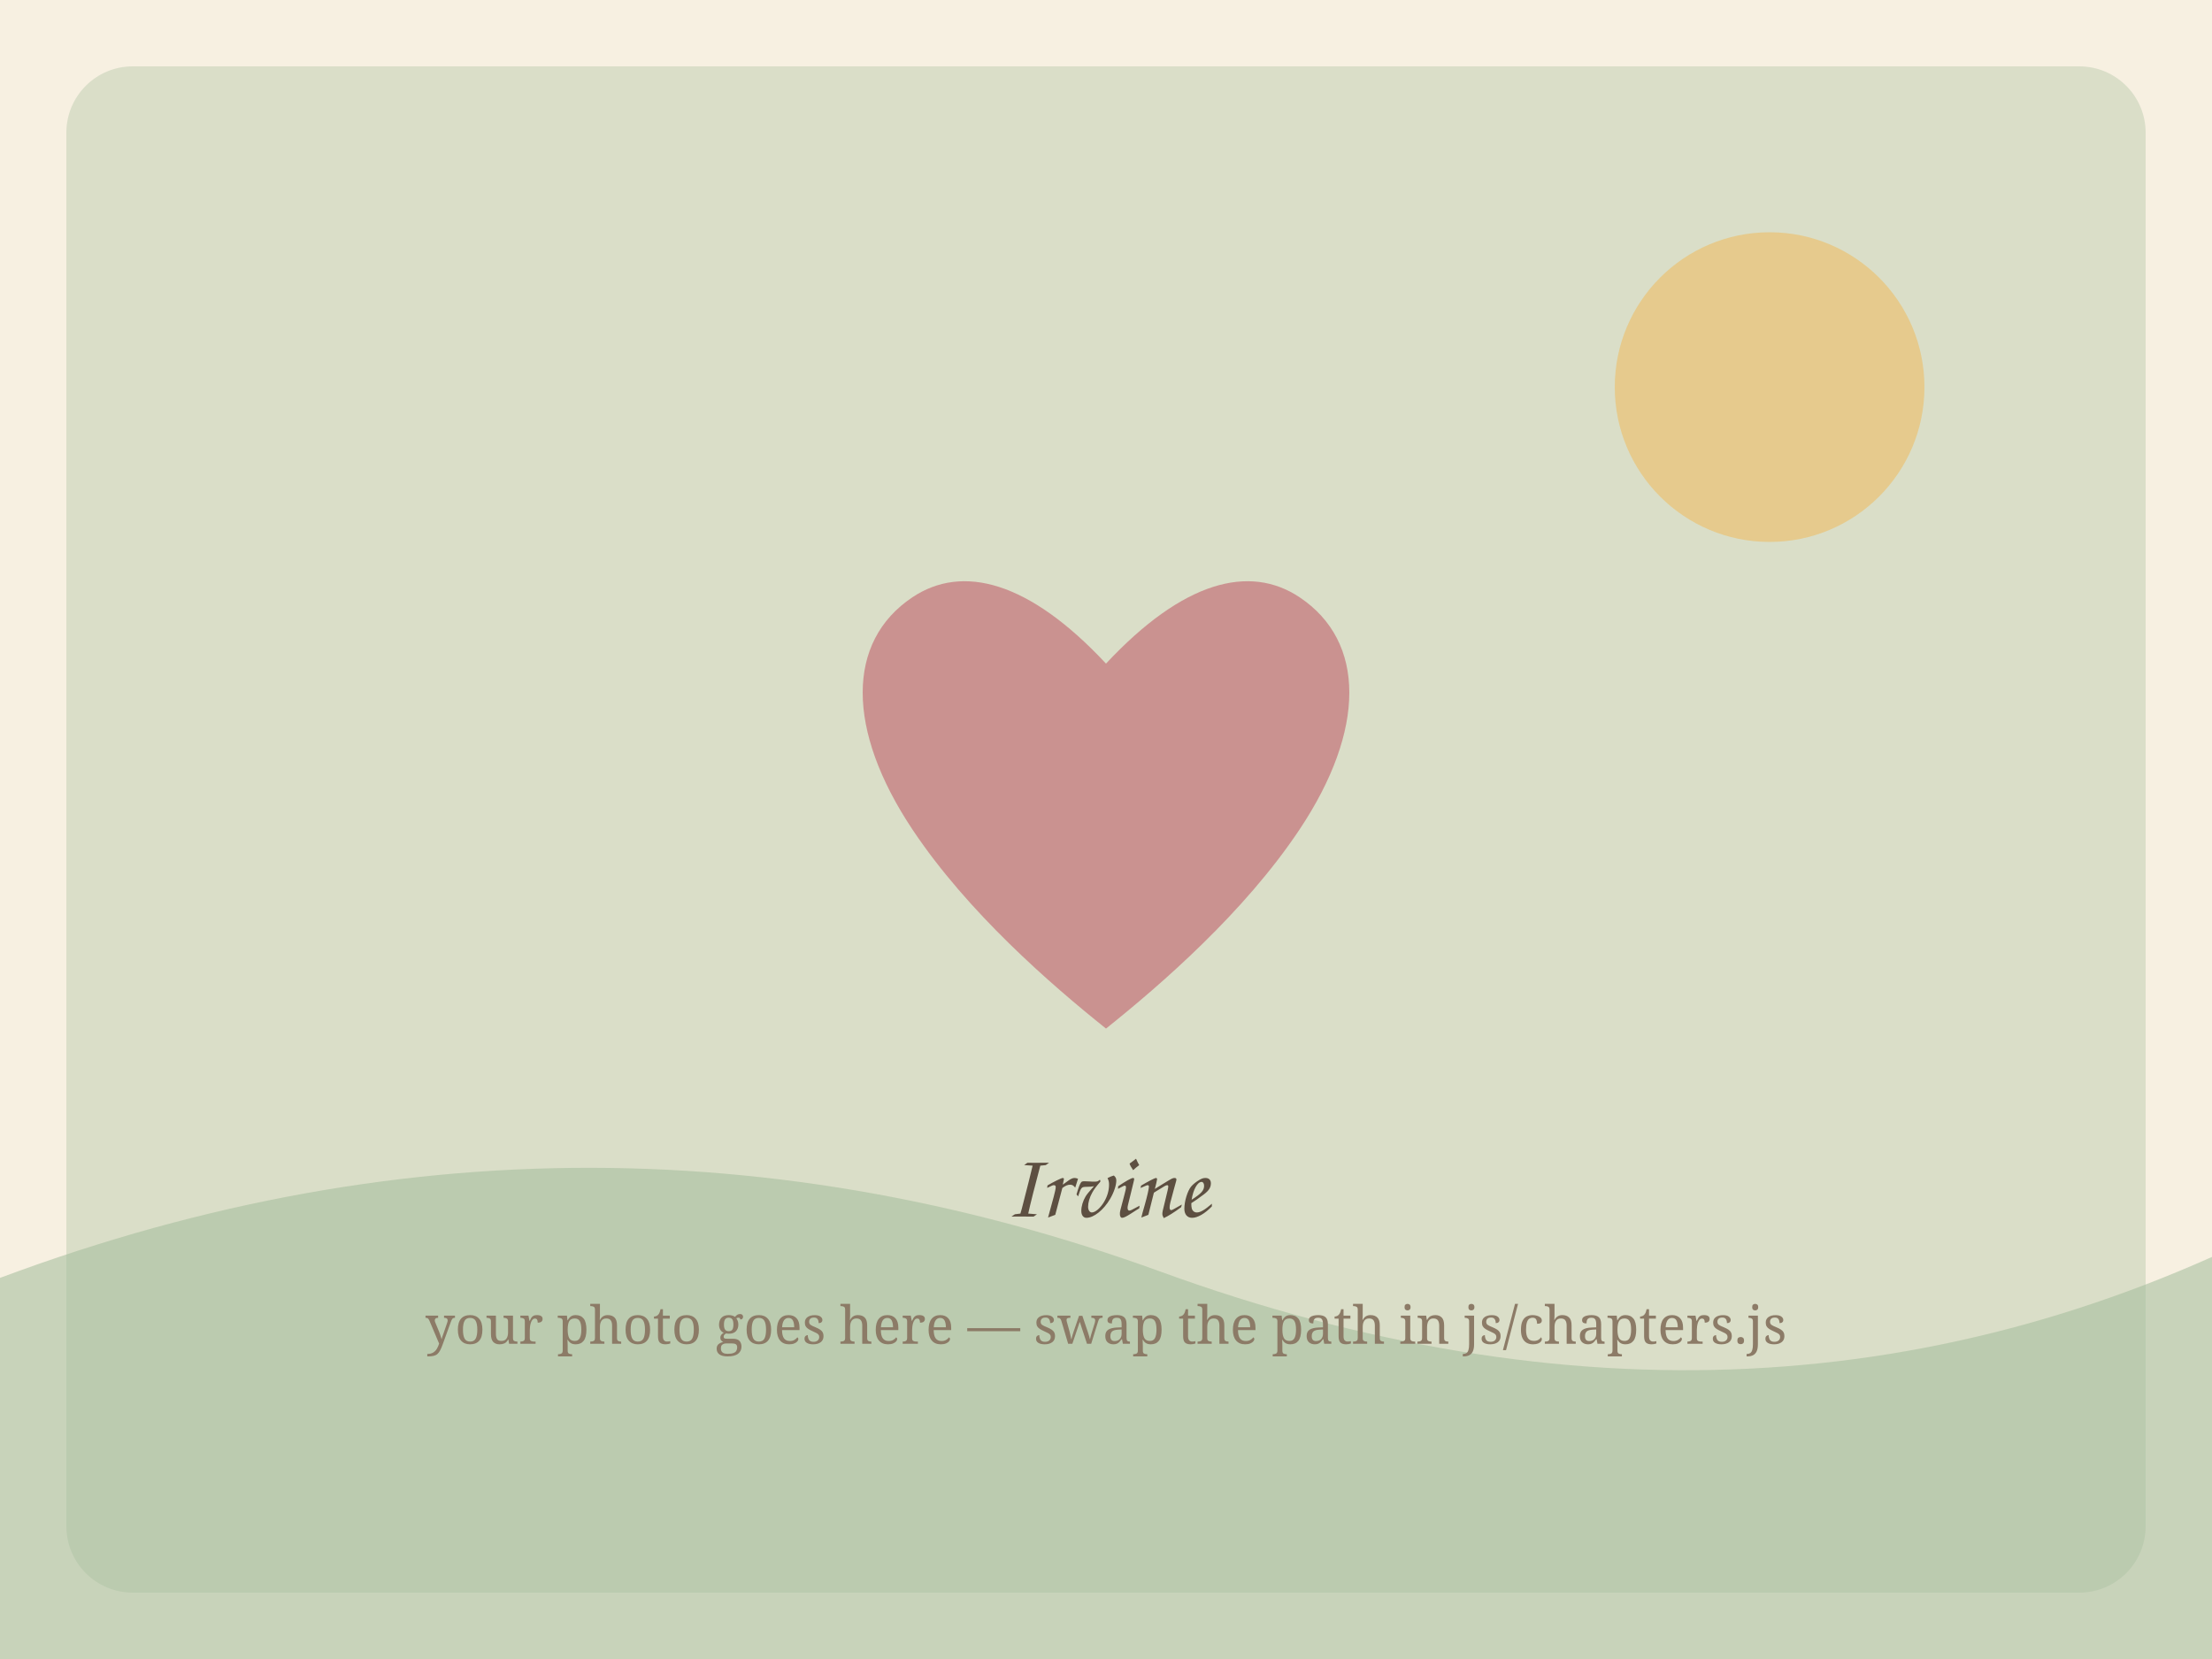
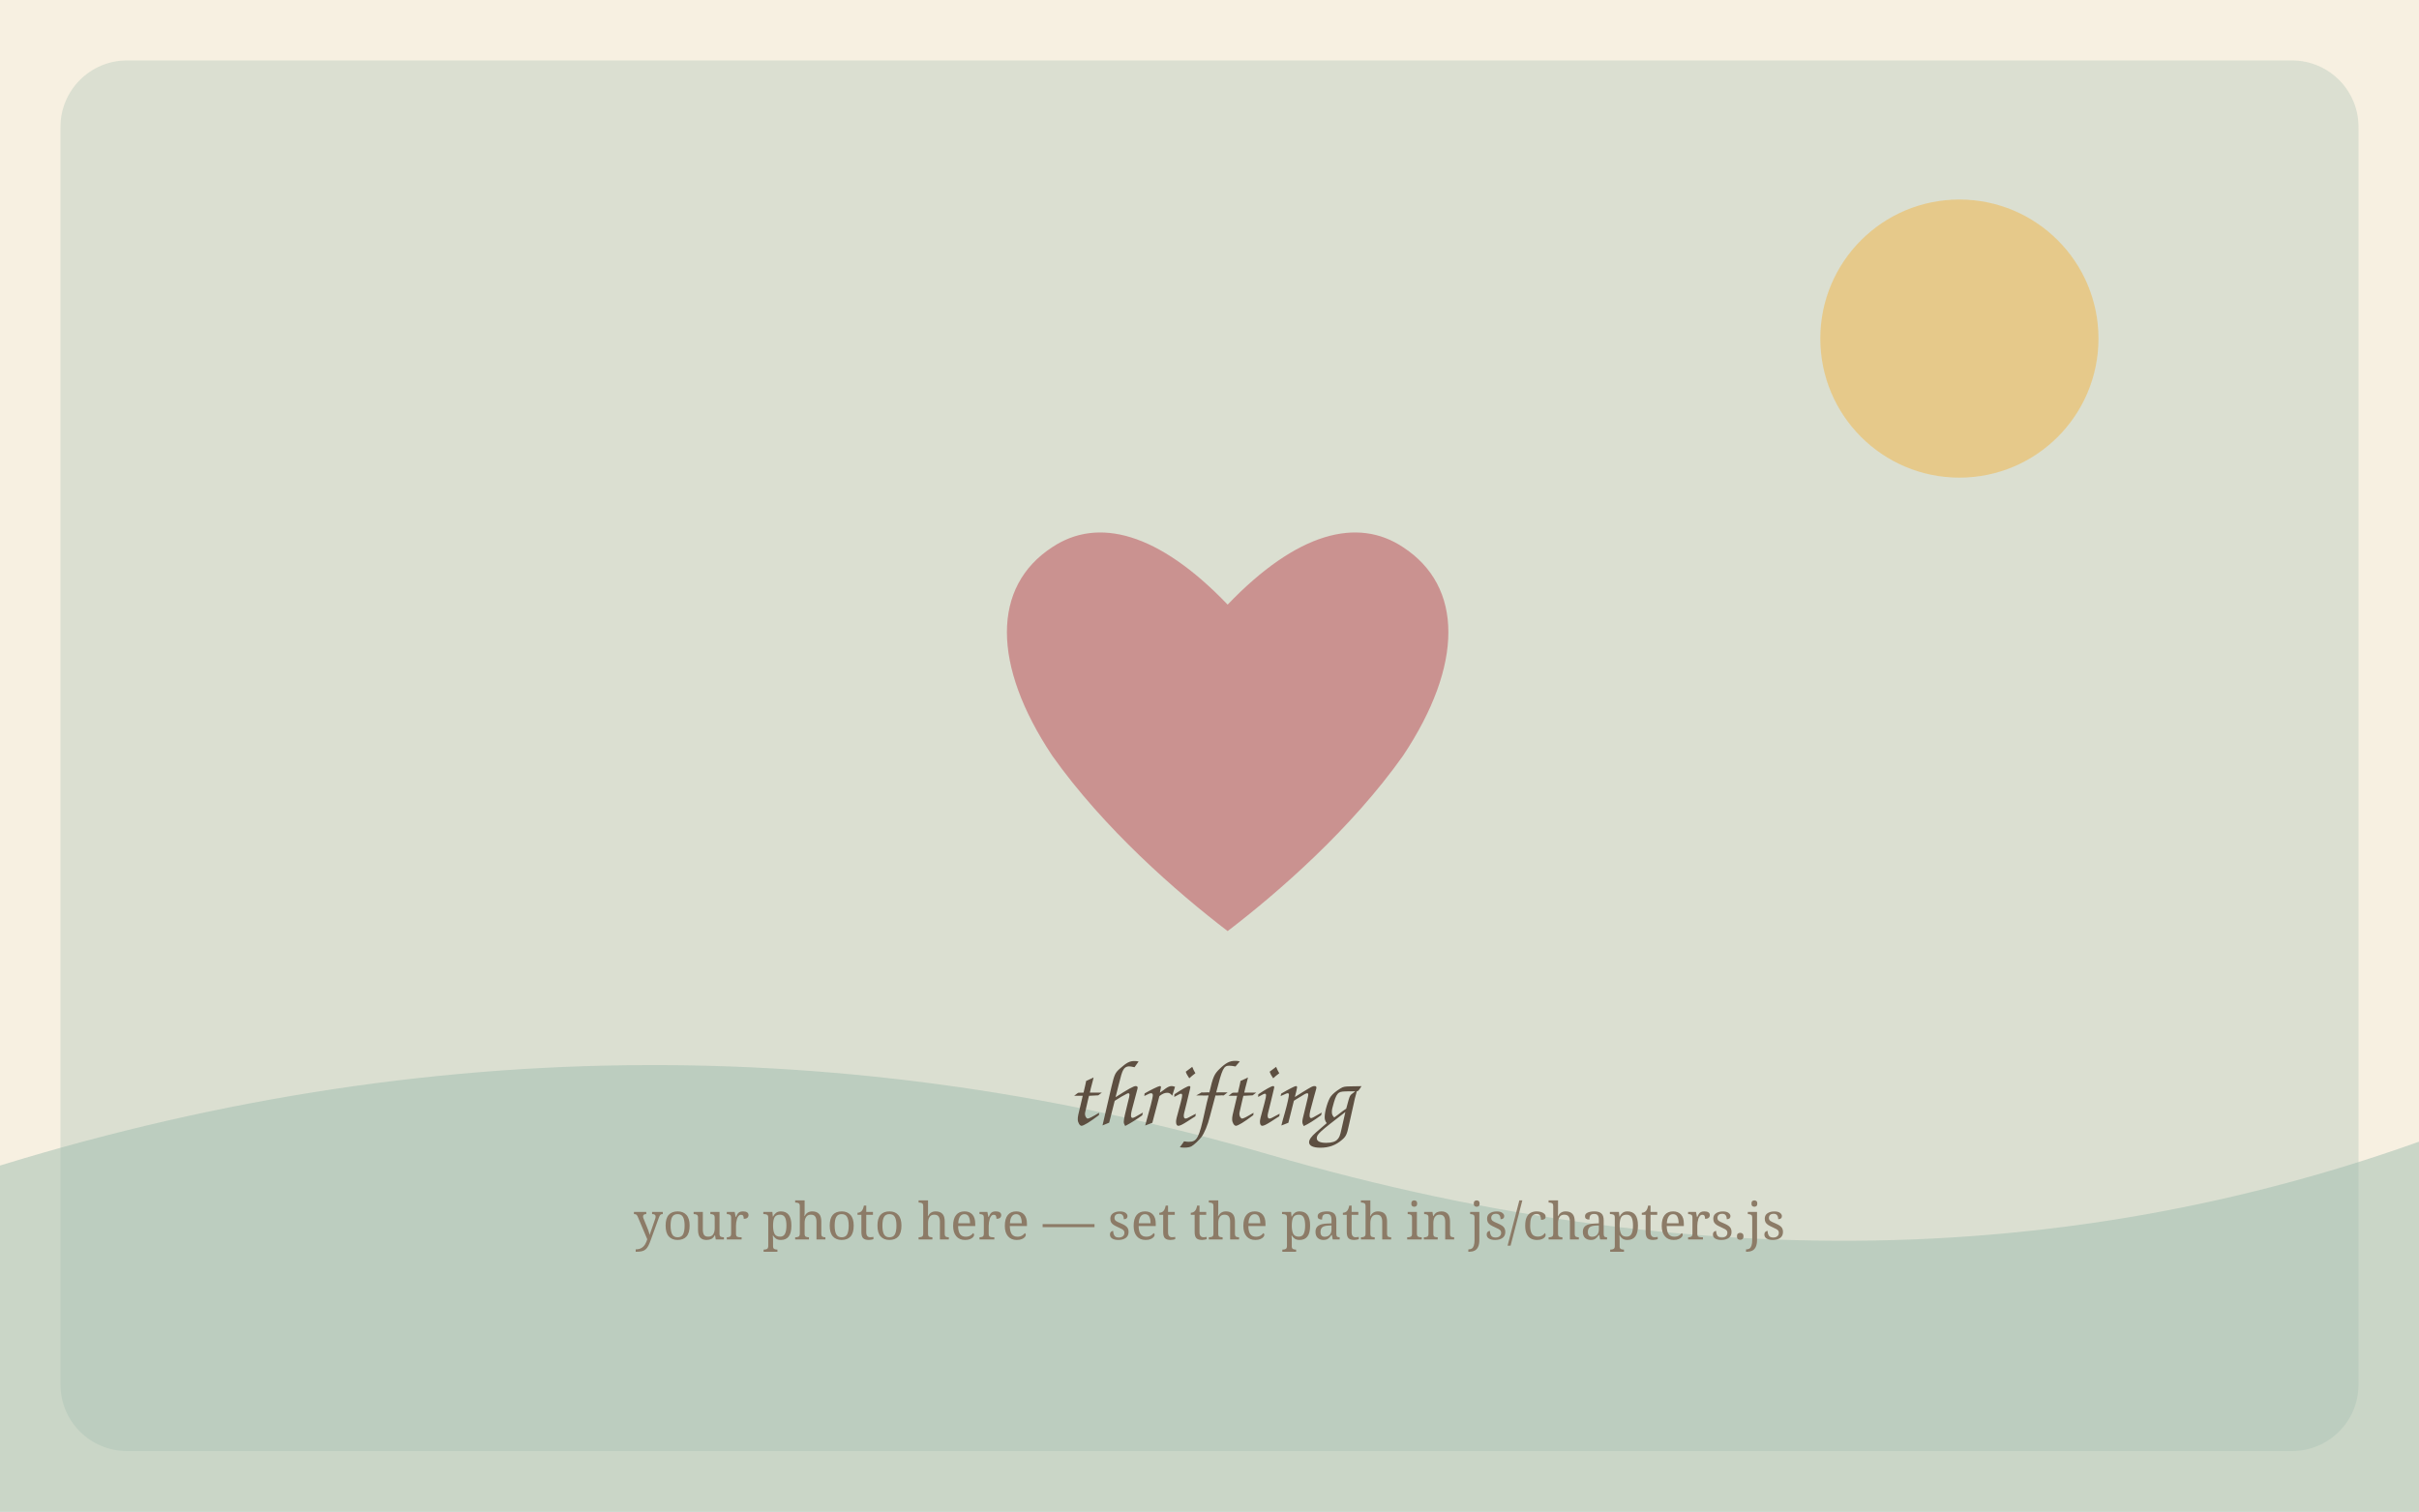
- <svg xmlns="http://www.w3.org/2000/svg" viewBox="0 0 800 600" width="800" height="600">
-   <rect width="800" height="600" fill="#F7F0E1" />
-   <rect x="24" y="24" width="752" height="552" rx="24" fill="#A3BC9A" opacity="0.35" />
-   <circle cx="640" cy="140" r="56" fill="#E8C67E" opacity="0.8" />
-   <path d="M -20 470 Q 200 380 420 460 T 830 440 L 830 620 L -20 620 Z" fill="#A3BC9A" opacity="0.55" />
-   <path d="M 330 300 C 306 264 306 232 330 216 C 348 204 372 210 400 240 C 428 210 452 204 470 216 C 494 232 494 264 470 300 C 450 330 420 356 400 372 C 380 356 350 330 330 300 Z" fill="#C98A8A" opacity="0.9" />
-   <text x="400" y="440" text-anchor="middle" font-family="Bradley Hand, Chalkboard SE, cursive" font-size="34" fill="#5D4F41">Irvine</text>
-   <text x="400" y="486" text-anchor="middle" font-family="Georgia, serif" font-size="19" fill="#8C7B67">your photo goes here — swap the path in js/chapters.js</text>
+ <svg xmlns="http://www.w3.org/2000/svg" viewBox="0 0 800 500" width="800" height="500">
+   <rect width="800" height="500" fill="#F7F0E1" />
+   <rect x="20" y="20" width="760" height="460" rx="22" fill="#9DBBAD" opacity="0.32" />
+   <circle cx="648" cy="112" r="46" fill="#E8C67E" opacity="0.85" />
+   <path d="M -20 392 Q 200 318 420 382 T 830 366 L 830 520 L -20 520 Z" fill="#9DBBAD" opacity="0.5" />
+   <path d="M 348 250 C 328 220 328 194 348 181 C 363 171 383 176 406 200 C 429 176 449 171 464 181 C 484 194 484 220 464 250 C 447 274 423 295 406 308 C 389 295 365 274 348 250 Z" fill="#C98A8A" opacity="0.9" />
+   <text x="400" y="372" text-anchor="middle" font-family="Bradley Hand, Chalkboard SE, cursive" font-size="31" fill="#5D4F41">thrifting</text>
+   <text x="400" y="410" text-anchor="middle" font-family="Georgia, serif" font-size="17" fill="#8C7B67">your photo here — set the path in js/chapters.js</text>
</svg>
